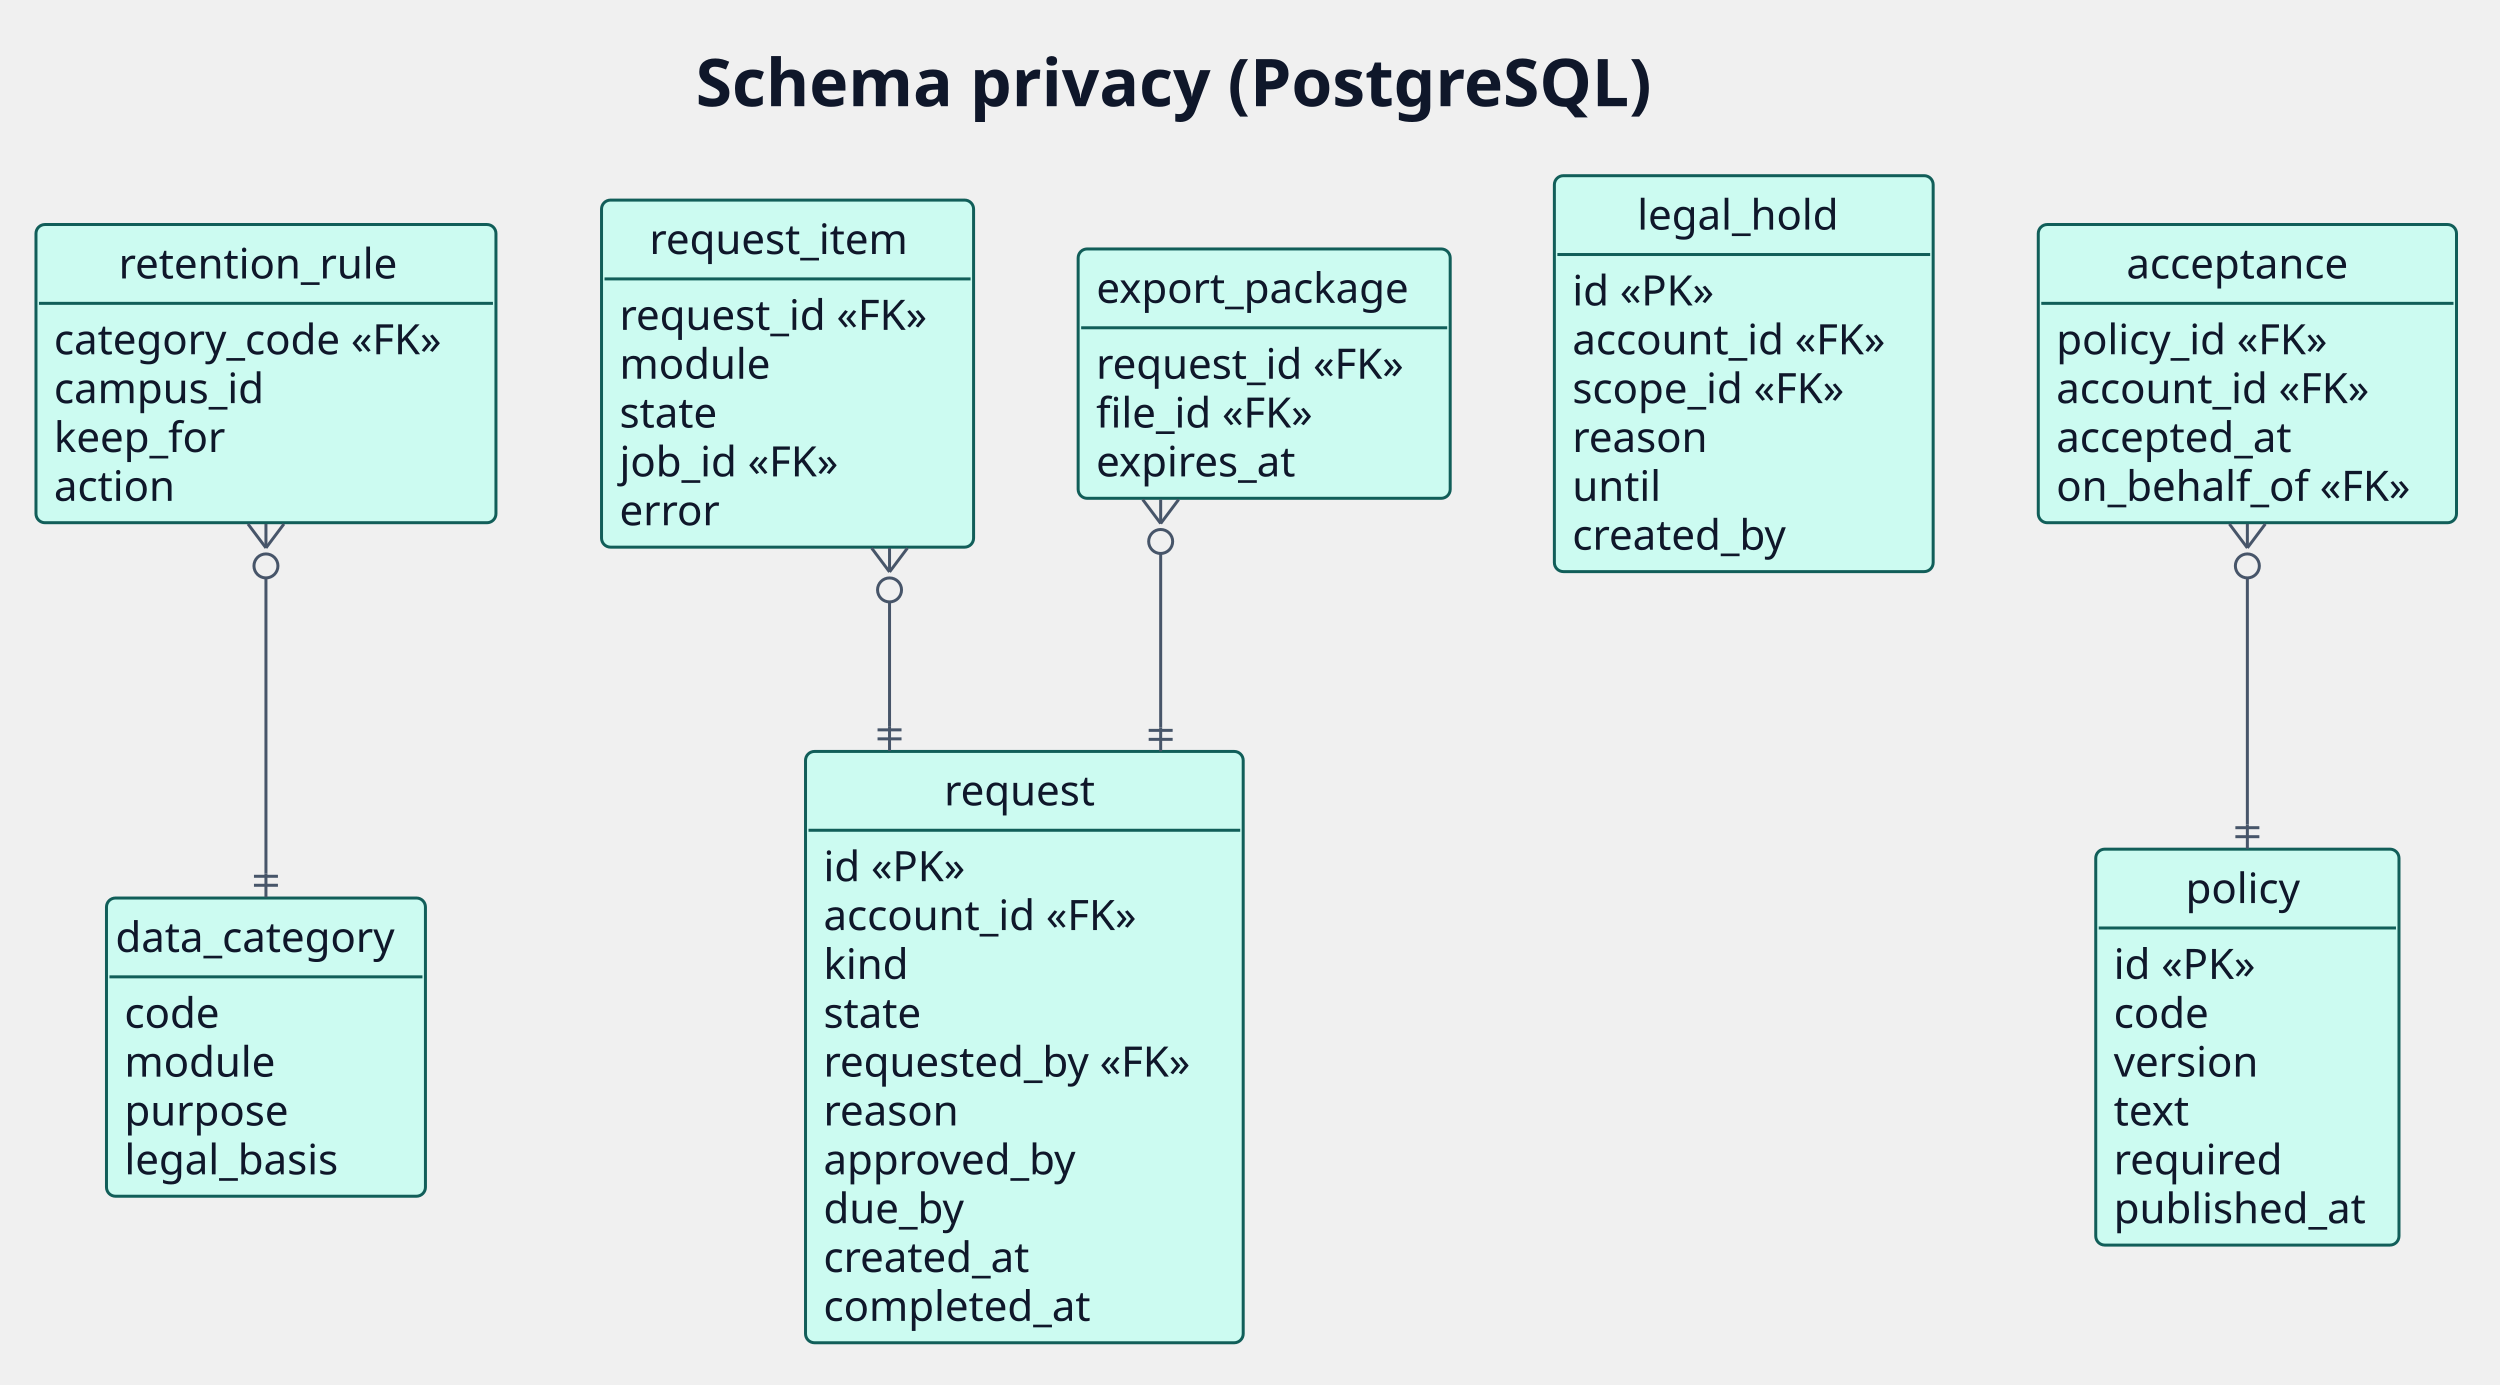
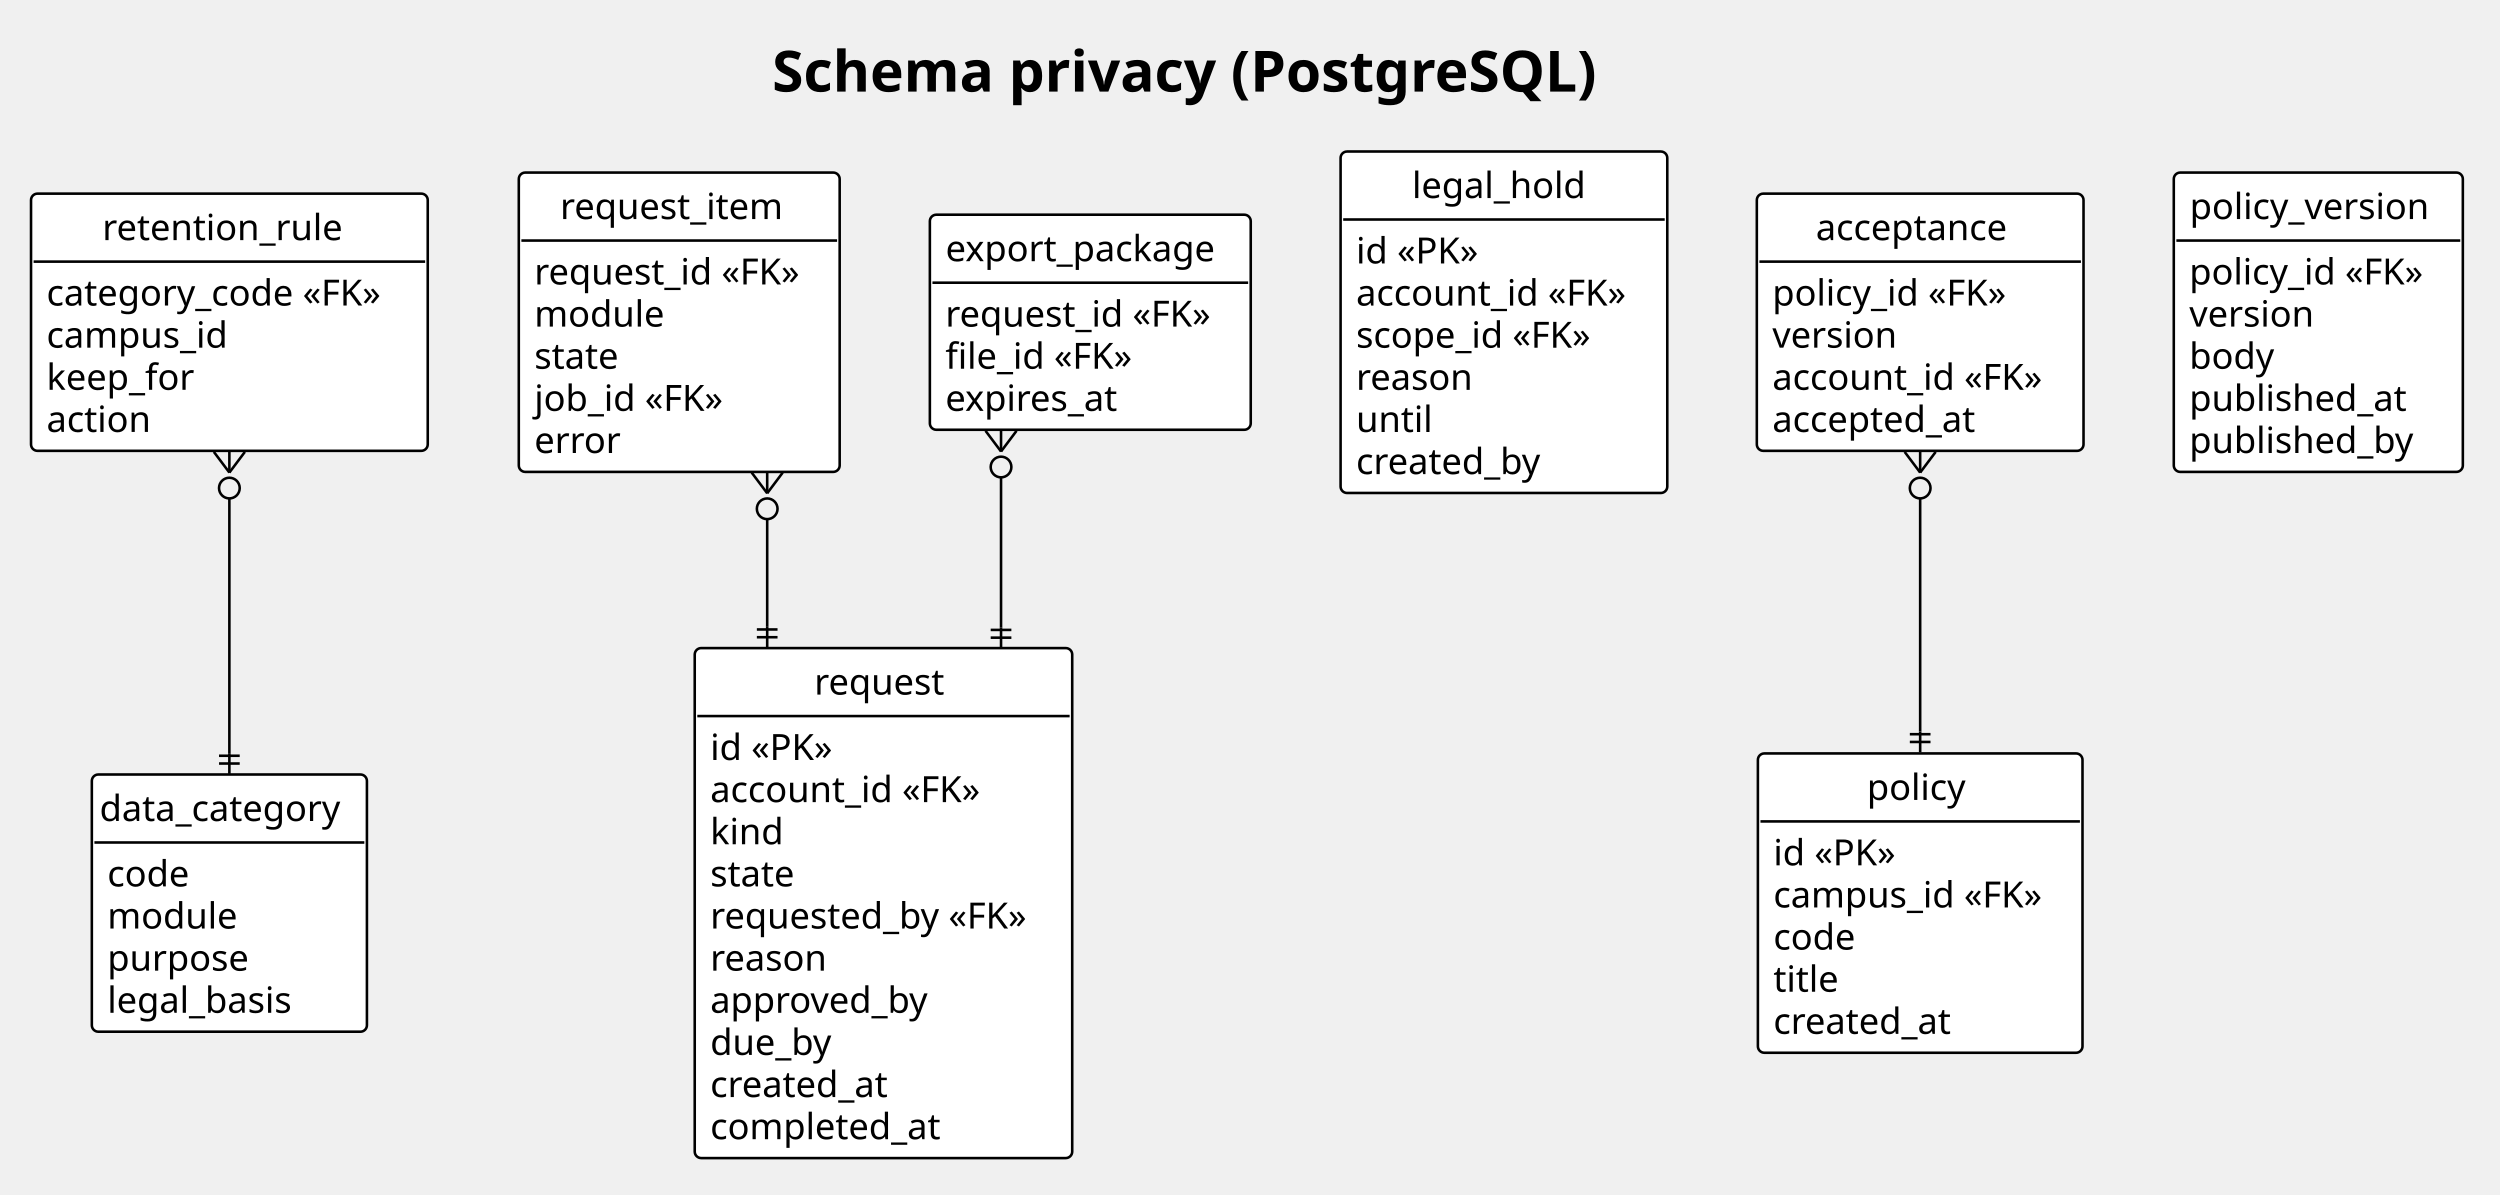
- <svg xmlns="http://www.w3.org/2000/svg" version="1.1" data-diagram-type="CLASS" style="width:834px;height:462px;background:#FFFFFF;" width="834px" height="462px" viewBox="0 0 834 462" zoomAndPan="magnify" preserveAspectRatio="none" contentStyleType="text/css">
+ <svg xmlns="http://www.w3.org/2000/svg" version="1.1" data-diagram-type="CLASS" style="width:967px;height:462px;background:#FFFFFF;" width="967px" height="462px" viewBox="0 0 967 462" zoomAndPan="magnify" preserveAspectRatio="none" contentStyleType="text/css">
  <defs />
  <g font-family="sans-serif" lengthAdjust="spacing">
-     <g class="title" data-source-line="108">
-       <text x="232.09" y="35.421" fill="#0F172A" font-size="22" textLength="368.307" font-weight="700" font-family="Verdana">Schema privacy (PostgreSQL)</text>
+     <g class="title" data-source-line="7">
+       <text x="298.659" y="35.421" fill="#000" font-size="22" textLength="368.307" font-weight="700" font-family="Verdana">Schema privacy (PostgreSQL)</text>
    </g>
-     <g class="entity" data-qualified-name="data_category" id="ent0001" data-source-line="110">
-       <rect x="35.52" y="299.579" width="106.406" height="99.484" fill="#CCFBF1" style="stroke:#115E59;stroke-width:1;" rx="3" ry="3" />
-       <text x="38.52" y="317.574" fill="#0F172A" font-size="14" textLength="100.406" font-family="Verdana">data_category</text>
-       <line x1="36.52" y1="325.876" x2="140.926" y2="325.876" style="stroke:#115E59;stroke-width:1;" />
-       <text x="41.52" y="342.871" fill="#0F172A" font-size="14" textLength="33.763" font-family="Verdana">code</text>
-       <text x="41.52" y="359.168" fill="#0F172A" font-size="14" textLength="52.466" font-family="Verdana">module</text>
-       <text x="41.52" y="375.465" fill="#0F172A" font-size="14" textLength="56.875" font-family="Verdana">purpose</text>
-       <text x="41.52" y="391.762" fill="#0F172A" font-size="14" textLength="76.802" font-family="Verdana">legal_basis</text>
+     <g class="entity" data-qualified-name="data_category" id="ent0001" data-source-line="9">
+       <rect x="35.52" y="299.579" width="106.406" height="99.484" fill="#FFF" style="stroke:#000;stroke-width:1;" rx="2.5" ry="2.5" />
+       <text x="38.52" y="317.574" fill="#000" font-size="14" textLength="100.406" font-family="Verdana">data_category</text>
+       <line x1="36.52" y1="325.876" x2="140.926" y2="325.876" style="stroke:#000;stroke-width:1;" />
+       <text x="41.52" y="342.871" fill="#000" font-size="14" textLength="33.763" font-family="Verdana">code</text>
+       <text x="41.52" y="359.168" fill="#000" font-size="14" textLength="52.466" font-family="Verdana">module</text>
+       <text x="41.52" y="375.465" fill="#000" font-size="14" textLength="56.875" font-family="Verdana">purpose</text>
+       <text x="41.52" y="391.762" fill="#000" font-size="14" textLength="76.802" font-family="Verdana">legal_basis</text>
    </g>
-     <g class="entity" data-qualified-name="request" id="ent0002" data-source-line="116">
-       <rect x="268.72" y="250.679" width="146.012" height="197.266" fill="#CCFBF1" style="stroke:#115E59;stroke-width:1;" rx="3" ry="3" />
-       <text x="314.963" y="268.674" fill="#0F172A" font-size="14" textLength="53.525" font-family="Verdana">request</text>
-       <line x1="269.72" y1="276.976" x2="413.732" y2="276.976" style="stroke:#115E59;stroke-width:1;" />
-       <text x="274.72" y="293.971" fill="#0F172A" font-size="14" textLength="51.98" font-family="Verdana">id «PK»</text>
-       <text x="274.72" y="310.268" fill="#0F172A" font-size="14" textLength="114.365" font-family="Verdana">account_id «FK»</text>
-       <text x="274.72" y="326.565" fill="#0F172A" font-size="14" textLength="29.757" font-family="Verdana">kind</text>
-       <text x="274.72" y="342.862" fill="#0F172A" font-size="14" textLength="35.465" font-family="Verdana">state</text>
-       <text x="274.72" y="359.159" fill="#0F172A" font-size="14" textLength="134.012" font-family="Verdana">requested_by «FK»</text>
-       <text x="274.72" y="375.456" fill="#0F172A" font-size="14" textLength="47.681" font-family="Verdana">reason</text>
-       <text x="274.72" y="391.753" fill="#0F172A" font-size="14" textLength="90.631" font-family="Verdana">approved_by</text>
-       <text x="274.72" y="408.049" fill="#0F172A" font-size="14" textLength="50.545" font-family="Verdana">due_by</text>
-       <text x="274.72" y="424.346" fill="#0F172A" font-size="14" textLength="74.703" font-family="Verdana">created_at</text>
-       <text x="274.72" y="440.643" fill="#0F172A" font-size="14" textLength="95.348" font-family="Verdana">completed_at</text>
+     <g class="entity" data-qualified-name="request" id="ent0002" data-source-line="15">
+       <rect x="268.72" y="250.679" width="146.012" height="197.266" fill="#FFF" style="stroke:#000;stroke-width:1;" rx="2.5" ry="2.5" />
+       <text x="314.963" y="268.674" fill="#000" font-size="14" textLength="53.525" font-family="Verdana">request</text>
+       <line x1="269.72" y1="276.976" x2="413.732" y2="276.976" style="stroke:#000;stroke-width:1;" />
+       <text x="274.72" y="293.971" fill="#000" font-size="14" textLength="51.98" font-family="Verdana">id «PK»</text>
+       <text x="274.72" y="310.268" fill="#000" font-size="14" textLength="114.365" font-family="Verdana">account_id «FK»</text>
+       <text x="274.72" y="326.565" fill="#000" font-size="14" textLength="29.757" font-family="Verdana">kind</text>
+       <text x="274.72" y="342.862" fill="#000" font-size="14" textLength="35.465" font-family="Verdana">state</text>
+       <text x="274.72" y="359.159" fill="#000" font-size="14" textLength="134.012" font-family="Verdana">requested_by «FK»</text>
+       <text x="274.72" y="375.456" fill="#000" font-size="14" textLength="47.681" font-family="Verdana">reason</text>
+       <text x="274.72" y="391.753" fill="#000" font-size="14" textLength="90.631" font-family="Verdana">approved_by</text>
+       <text x="274.72" y="408.049" fill="#000" font-size="14" textLength="50.545" font-family="Verdana">due_by</text>
+       <text x="274.72" y="424.346" fill="#000" font-size="14" textLength="74.703" font-family="Verdana">created_at</text>
+       <text x="274.72" y="440.643" fill="#000" font-size="14" textLength="95.348" font-family="Verdana">completed_at</text>
    </g>
-     <g class="entity" data-qualified-name="request_item" id="ent0003" data-source-line="128">
-       <rect x="200.67" y="66.749" width="124.116" height="115.781" fill="#CCFBF1" style="stroke:#115E59;stroke-width:1;" rx="3" ry="3" />
-       <text x="216.65" y="84.744" fill="#0F172A" font-size="14" textLength="92.155" font-family="Verdana">request_item</text>
-       <line x1="201.67" y1="93.046" x2="323.786" y2="93.046" style="stroke:#115E59;stroke-width:1;" />
-       <text x="206.67" y="110.041" fill="#0F172A" font-size="14" textLength="112.116" font-family="Verdana">request_id «FK»</text>
-       <text x="206.67" y="126.338" fill="#0F172A" font-size="14" textLength="52.466" font-family="Verdana">module</text>
-       <text x="206.67" y="142.635" fill="#0F172A" font-size="14" textLength="35.465" font-family="Verdana">state</text>
-       <text x="206.67" y="158.932" fill="#0F172A" font-size="14" textLength="79.933" font-family="Verdana">job_id «FK»</text>
-       <text x="206.67" y="175.229" fill="#0F172A" font-size="14" textLength="34.446" font-family="Verdana">error</text>
+     <g class="entity" data-qualified-name="request_item" id="ent0003" data-source-line="27">
+       <rect x="200.67" y="66.749" width="124.116" height="115.781" fill="#FFF" style="stroke:#000;stroke-width:1;" rx="2.5" ry="2.5" />
+       <text x="216.65" y="84.744" fill="#000" font-size="14" textLength="92.155" font-family="Verdana">request_item</text>
+       <line x1="201.67" y1="93.046" x2="323.786" y2="93.046" style="stroke:#000;stroke-width:1;" />
+       <text x="206.67" y="110.041" fill="#000" font-size="14" textLength="112.116" font-family="Verdana">request_id «FK»</text>
+       <text x="206.67" y="126.338" fill="#000" font-size="14" textLength="52.466" font-family="Verdana">module</text>
+       <text x="206.67" y="142.635" fill="#000" font-size="14" textLength="35.465" font-family="Verdana">state</text>
+       <text x="206.67" y="158.932" fill="#000" font-size="14" textLength="79.933" font-family="Verdana">job_id «FK»</text>
+       <text x="206.67" y="175.229" fill="#000" font-size="14" textLength="34.446" font-family="Verdana">error</text>
    </g>
-     <g class="entity" data-qualified-name="retention_rule" id="ent0004" data-source-line="135">
-       <rect x="12" y="74.899" width="153.449" height="99.484" fill="#CCFBF1" style="stroke:#115E59;stroke-width:1;" rx="3" ry="3" />
-       <text x="39.578" y="92.894" fill="#0F172A" font-size="14" textLength="98.294" font-family="Verdana">retention_rule</text>
-       <line x1="13" y1="101.196" x2="164.449" y2="101.196" style="stroke:#115E59;stroke-width:1;" />
-       <text x="18" y="118.191" fill="#0F172A" font-size="14" textLength="141.449" font-family="Verdana">category_code «FK»</text>
-       <text x="18" y="134.488" fill="#0F172A" font-size="14" textLength="74.744" font-family="Verdana">campus_id</text>
-       <text x="18" y="150.785" fill="#0F172A" font-size="14" textLength="60.471" font-family="Verdana">keep_for</text>
-       <text x="18" y="167.082" fill="#0F172A" font-size="14" textLength="43.094" font-family="Verdana">action</text>
+     <g class="entity" data-qualified-name="retention_rule" id="ent0004" data-source-line="34">
+       <rect x="12" y="74.899" width="153.449" height="99.484" fill="#FFF" style="stroke:#000;stroke-width:1;" rx="2.5" ry="2.5" />
+       <text x="39.578" y="92.894" fill="#000" font-size="14" textLength="98.294" font-family="Verdana">retention_rule</text>
+       <line x1="13" y1="101.196" x2="164.449" y2="101.196" style="stroke:#000;stroke-width:1;" />
+       <text x="18" y="118.191" fill="#000" font-size="14" textLength="141.449" font-family="Verdana">category_code «FK»</text>
+       <text x="18" y="134.488" fill="#000" font-size="14" textLength="74.744" font-family="Verdana">campus_id</text>
+       <text x="18" y="150.785" fill="#000" font-size="14" textLength="60.471" font-family="Verdana">keep_for</text>
+       <text x="18" y="167.082" fill="#000" font-size="14" textLength="43.094" font-family="Verdana">action</text>
    </g>
-     <g class="entity" data-qualified-name="legal_hold" id="ent0005" data-source-line="141">
-       <rect x="518.54" y="58.609" width="126.365" height="132.078" fill="#CCFBF1" style="stroke:#115E59;stroke-width:1;" rx="3" ry="3" />
-       <text x="546.186" y="76.604" fill="#0F172A" font-size="14" textLength="71.073" font-family="Verdana">legal_hold</text>
-       <line x1="519.54" y1="84.906" x2="643.905" y2="84.906" style="stroke:#115E59;stroke-width:1;" />
-       <text x="524.54" y="101.901" fill="#0F172A" font-size="14" textLength="51.98" font-family="Verdana">id «PK»</text>
-       <text x="524.54" y="118.198" fill="#0F172A" font-size="14" textLength="114.365" font-family="Verdana">account_id «FK»</text>
-       <text x="524.54" y="134.495" fill="#0F172A" font-size="14" textLength="99.647" font-family="Verdana">scope_id «FK»</text>
-       <text x="524.54" y="150.792" fill="#0F172A" font-size="14" textLength="47.681" font-family="Verdana">reason</text>
-       <text x="524.54" y="167.089" fill="#0F172A" font-size="14" textLength="31.015" font-family="Verdana">until</text>
-       <text x="524.54" y="183.386" fill="#0F172A" font-size="14" textLength="77.807" font-family="Verdana">created_by</text>
+     <g class="entity" data-qualified-name="legal_hold" id="ent0005" data-source-line="40">
+       <rect x="518.54" y="58.609" width="126.365" height="132.078" fill="#FFF" style="stroke:#000;stroke-width:1;" rx="2.5" ry="2.5" />
+       <text x="546.186" y="76.604" fill="#000" font-size="14" textLength="71.073" font-family="Verdana">legal_hold</text>
+       <line x1="519.54" y1="84.906" x2="643.905" y2="84.906" style="stroke:#000;stroke-width:1;" />
+       <text x="524.54" y="101.901" fill="#000" font-size="14" textLength="51.98" font-family="Verdana">id «PK»</text>
+       <text x="524.54" y="118.198" fill="#000" font-size="14" textLength="114.365" font-family="Verdana">account_id «FK»</text>
+       <text x="524.54" y="134.495" fill="#000" font-size="14" textLength="99.647" font-family="Verdana">scope_id «FK»</text>
+       <text x="524.54" y="150.792" fill="#000" font-size="14" textLength="47.681" font-family="Verdana">reason</text>
+       <text x="524.54" y="167.089" fill="#000" font-size="14" textLength="31.015" font-family="Verdana">until</text>
+       <text x="524.54" y="183.386" fill="#000" font-size="14" textLength="77.807" font-family="Verdana">created_by</text>
    </g>
-     <g class="entity" data-qualified-name="policy" id="ent0006" data-source-line="149">
-       <rect x="699.14" y="283.279" width="101.161" height="132.078" fill="#CCFBF1" style="stroke:#115E59;stroke-width:1;" rx="3" ry="3" />
-       <text x="729.114" y="301.274" fill="#0F172A" font-size="14" textLength="41.214" font-family="Verdana">policy</text>
-       <line x1="700.14" y1="309.576" x2="799.301" y2="309.576" style="stroke:#115E59;stroke-width:1;" />
-       <text x="705.14" y="326.571" fill="#0F172A" font-size="14" textLength="51.98" font-family="Verdana">id «PK»</text>
-       <text x="705.14" y="342.868" fill="#0F172A" font-size="14" textLength="33.763" font-family="Verdana">code</text>
-       <text x="705.14" y="359.165" fill="#0F172A" font-size="14" textLength="51.276" font-family="Verdana">version</text>
-       <text x="705.14" y="375.462" fill="#0F172A" font-size="14" textLength="27.877" font-family="Verdana">text</text>
-       <text x="705.14" y="391.759" fill="#0F172A" font-size="14" textLength="59.274" font-family="Verdana">required</text>
-       <text x="705.14" y="408.056" fill="#0F172A" font-size="14" textLength="89.161" font-family="Verdana">published_at</text>
+     <g class="entity" data-qualified-name="policy" id="ent0006" data-source-line="48">
+       <rect x="679.95" y="291.429" width="125.559" height="115.781" fill="#FFF" style="stroke:#000;stroke-width:1;" rx="2.5" ry="2.5" />
+       <text x="722.122" y="309.424" fill="#000" font-size="14" textLength="41.214" font-family="Verdana">policy</text>
+       <line x1="680.95" y1="317.726" x2="804.509" y2="317.726" style="stroke:#000;stroke-width:1;" />
+       <text x="685.95" y="334.721" fill="#000" font-size="14" textLength="51.98" font-family="Verdana">id «PK»</text>
+       <text x="685.95" y="351.018" fill="#000" font-size="14" textLength="113.559" font-family="Verdana">campus_id «FK»</text>
+       <text x="685.95" y="367.315" fill="#000" font-size="14" textLength="33.763" font-family="Verdana">code</text>
+       <text x="685.95" y="383.612" fill="#000" font-size="14" textLength="27.371" font-family="Verdana">title</text>
+       <text x="685.95" y="399.909" fill="#000" font-size="14" textLength="74.703" font-family="Verdana">created_at</text>
    </g>
-     <g class="entity" data-qualified-name="acceptance" id="ent0007" data-source-line="157">
-       <rect x="679.97" y="74.899" width="139.518" height="99.484" fill="#CCFBF1" style="stroke:#115E59;stroke-width:1;" rx="3" ry="3" />
-       <text x="709.366" y="92.894" fill="#0F172A" font-size="14" textLength="80.726" font-family="Verdana">acceptance</text>
-       <line x1="680.97" y1="101.196" x2="818.488" y2="101.196" style="stroke:#115E59;stroke-width:1;" />
-       <text x="685.97" y="118.191" fill="#0F172A" font-size="14" textLength="99.805" font-family="Verdana">policy_id «FK»</text>
-       <text x="685.97" y="134.488" fill="#0F172A" font-size="14" textLength="114.365" font-family="Verdana">account_id «FK»</text>
-       <text x="685.97" y="150.785" fill="#0F172A" font-size="14" textLength="85.531" font-family="Verdana">accepted_at</text>
-       <text x="685.97" y="167.082" fill="#0F172A" font-size="14" textLength="127.518" font-family="Verdana">on_behalf_of «FK»</text>
+     <g class="entity" data-qualified-name="policy_version" id="ent0007" data-source-line="55">
+       <rect x="840.82" y="66.749" width="111.805" height="115.781" fill="#FFF" style="stroke:#000;stroke-width:1;" rx="2.5" ry="2.5" />
+       <text x="846.977" y="84.744" fill="#000" font-size="14" textLength="99.49" font-family="Verdana">policy_version</text>
+       <line x1="841.82" y1="93.046" x2="951.625" y2="93.046" style="stroke:#000;stroke-width:1;" />
+       <text x="846.82" y="110.041" fill="#000" font-size="14" textLength="99.805" font-family="Verdana">policy_id «FK»</text>
+       <text x="846.82" y="126.338" fill="#000" font-size="14" textLength="51.276" font-family="Verdana">version</text>
+       <text x="846.82" y="142.635" fill="#000" font-size="14" textLength="34.624" font-family="Verdana">body</text>
+       <text x="846.82" y="158.932" fill="#000" font-size="14" textLength="89.161" font-family="Verdana">published_at</text>
+       <text x="846.82" y="175.229" fill="#000" font-size="14" textLength="92.265" font-family="Verdana">published_by</text>
    </g>
-     <g class="entity" data-qualified-name="export_package" id="ent0008" data-source-line="163">
-       <rect x="359.67" y="83.049" width="124.116" height="83.188" fill="#CCFBF1" style="stroke:#115E59;stroke-width:1;" rx="3" ry="3" />
-       <text x="365.755" y="101.044" fill="#0F172A" font-size="14" textLength="111.945" font-family="Verdana">export_package</text>
-       <line x1="360.67" y1="109.346" x2="482.786" y2="109.346" style="stroke:#115E59;stroke-width:1;" />
-       <text x="365.67" y="126.341" fill="#0F172A" font-size="14" textLength="112.116" font-family="Verdana">request_id «FK»</text>
-       <text x="365.67" y="142.638" fill="#0F172A" font-size="14" textLength="79.912" font-family="Verdana">file_id «FK»</text>
-       <text x="365.67" y="158.935" fill="#0F172A" font-size="14" textLength="72.406" font-family="Verdana">expires_at</text>
+     <g class="entity" data-qualified-name="acceptance" id="ent0008" data-source-line="62">
+       <rect x="679.54" y="74.899" width="126.365" height="99.484" fill="#FFF" style="stroke:#000;stroke-width:1;" rx="2.5" ry="2.5" />
+       <text x="702.36" y="92.894" fill="#000" font-size="14" textLength="80.726" font-family="Verdana">acceptance</text>
+       <line x1="680.54" y1="101.196" x2="804.905" y2="101.196" style="stroke:#000;stroke-width:1;" />
+       <text x="685.54" y="118.191" fill="#000" font-size="14" textLength="99.805" font-family="Verdana">policy_id «FK»</text>
+       <text x="685.54" y="134.488" fill="#000" font-size="14" textLength="51.276" font-family="Verdana">version</text>
+       <text x="685.54" y="150.785" fill="#000" font-size="14" textLength="114.365" font-family="Verdana">account_id «FK»</text>
+       <text x="685.54" y="167.082" fill="#000" font-size="14" textLength="85.531" font-family="Verdana">accepted_at</text>
    </g>
-     <g class="link" data-entity-1="ent0003" data-entity-2="ent0002" id="lnk9" data-source-line="169" data-link-type="crowfoot">
-       <path d="M296.75,200.799 C296.75,221.469 296.75,219.359 296.75,242.479" style="stroke:#475569;stroke-width:1;" fill="none" id="request_item-request" codeLine="169" />
-       <line x1="296.75" y1="190.799" x2="290.75" y2="182.799" style="stroke:#475569;stroke-width:1;" />
-       <line x1="296.75" y1="190.799" x2="302.75" y2="182.799" style="stroke:#475569;stroke-width:1;" />
-       <line x1="296.75" y1="190.799" x2="296.75" y2="182.799" style="stroke:#475569;stroke-width:1;" />
-       <ellipse cx="296.75" cy="196.799" rx="4" ry="4" fill="none" style="stroke:#475569;stroke-width:1;" />
-       <line x1="300.75" y1="246.479" x2="292.75" y2="246.479" style="stroke:#475569;stroke-width:1;" />
-       <line x1="300.75" y1="243.479" x2="292.75" y2="243.479" style="stroke:#475569;stroke-width:1;" />
-       <line x1="296.75" y1="242.479" x2="296.75" y2="250.479" style="stroke:#475569;stroke-width:1;" />
+     <g class="entity" data-qualified-name="export_package" id="ent0009" data-source-line="68">
+       <rect x="359.67" y="83.049" width="124.116" height="83.188" fill="#FFF" style="stroke:#000;stroke-width:1;" rx="2.5" ry="2.5" />
+       <text x="365.755" y="101.044" fill="#000" font-size="14" textLength="111.945" font-family="Verdana">export_package</text>
+       <line x1="360.67" y1="109.346" x2="482.786" y2="109.346" style="stroke:#000;stroke-width:1;" />
+       <text x="365.67" y="126.341" fill="#000" font-size="14" textLength="112.116" font-family="Verdana">request_id «FK»</text>
+       <text x="365.67" y="142.638" fill="#000" font-size="14" textLength="79.912" font-family="Verdana">file_id «FK»</text>
+       <text x="365.67" y="158.935" fill="#000" font-size="14" textLength="72.406" font-family="Verdana">expires_at</text>
    </g>
-     <g class="link" data-entity-1="ent0004" data-entity-2="ent0001" id="lnk10" data-source-line="170" data-link-type="crowfoot">
-       <path d="M88.72,192.789 C88.72,229.899 88.72,254.249 88.72,291.329" style="stroke:#475569;stroke-width:1;" fill="none" id="retention_rule-data_category" codeLine="170" />
-       <line x1="88.72" y1="182.789" x2="82.72" y2="174.789" style="stroke:#475569;stroke-width:1;" />
-       <line x1="88.72" y1="182.789" x2="94.72" y2="174.789" style="stroke:#475569;stroke-width:1;" />
-       <line x1="88.72" y1="182.789" x2="88.72" y2="174.789" style="stroke:#475569;stroke-width:1;" />
-       <ellipse cx="88.72" cy="188.789" rx="4" ry="4" fill="none" style="stroke:#475569;stroke-width:1;" />
-       <line x1="92.72" y1="295.329" x2="84.72" y2="295.329" style="stroke:#475569;stroke-width:1;" />
-       <line x1="92.72" y1="292.329" x2="84.72" y2="292.329" style="stroke:#475569;stroke-width:1;" />
-       <line x1="88.72" y1="291.329" x2="88.72" y2="299.329" style="stroke:#475569;stroke-width:1;" />
+     <g class="link" data-entity-1="ent0003" data-entity-2="ent0002" id="lnk10" data-source-line="74" data-link-type="crowfoot">
+       <path d="M296.75,200.799 C296.75,221.469 296.75,219.359 296.75,242.479" style="stroke:#000;stroke-width:1;" fill="none" id="request_item-request" codeLine="74" />
+       <line x1="296.75" y1="190.799" x2="290.75" y2="182.799" style="stroke:#000;stroke-width:1;" />
+       <line x1="296.75" y1="190.799" x2="302.75" y2="182.799" style="stroke:#000;stroke-width:1;" />
+       <line x1="296.75" y1="190.799" x2="296.75" y2="182.799" style="stroke:#000;stroke-width:1;" />
+       <ellipse cx="296.75" cy="196.799" rx="4" ry="4" fill="none" style="stroke:#000;stroke-width:1;" />
+       <line x1="300.75" y1="246.479" x2="292.75" y2="246.479" style="stroke:#000;stroke-width:1;" />
+       <line x1="300.75" y1="243.479" x2="292.75" y2="243.479" style="stroke:#000;stroke-width:1;" />
+       <line x1="296.75" y1="242.479" x2="296.75" y2="250.479" style="stroke:#000;stroke-width:1;" />
    </g>
-     <g class="link" data-entity-1="ent0007" data-entity-2="ent0006" id="lnk11" data-source-line="171" data-link-type="crowfoot">
-       <path d="M749.72,192.789 C749.72,224.729 749.72,240.469 749.72,275.119" style="stroke:#475569;stroke-width:1;" fill="none" id="acceptance-policy" codeLine="171" />
-       <line x1="749.72" y1="182.789" x2="743.72" y2="174.789" style="stroke:#475569;stroke-width:1;" />
-       <line x1="749.72" y1="182.789" x2="755.72" y2="174.789" style="stroke:#475569;stroke-width:1;" />
-       <line x1="749.72" y1="182.789" x2="749.72" y2="174.789" style="stroke:#475569;stroke-width:1;" />
-       <ellipse cx="749.72" cy="188.789" rx="4" ry="4" fill="none" style="stroke:#475569;stroke-width:1;" />
-       <line x1="753.72" y1="279.119" x2="745.72" y2="279.119" style="stroke:#475569;stroke-width:1;" />
-       <line x1="753.72" y1="276.119" x2="745.72" y2="276.119" style="stroke:#475569;stroke-width:1;" />
-       <line x1="749.72" y1="275.119" x2="749.72" y2="283.119" style="stroke:#475569;stroke-width:1;" />
+     <g class="link" data-entity-1="ent0004" data-entity-2="ent0001" id="lnk11" data-source-line="75" data-link-type="crowfoot">
+       <path d="M88.72,192.789 C88.72,229.899 88.72,254.249 88.72,291.329" style="stroke:#000;stroke-width:1;" fill="none" id="retention_rule-data_category" codeLine="75" />
+       <line x1="88.72" y1="182.789" x2="82.72" y2="174.789" style="stroke:#000;stroke-width:1;" />
+       <line x1="88.72" y1="182.789" x2="94.72" y2="174.789" style="stroke:#000;stroke-width:1;" />
+       <line x1="88.72" y1="182.789" x2="88.72" y2="174.789" style="stroke:#000;stroke-width:1;" />
+       <ellipse cx="88.72" cy="188.789" rx="4" ry="4" fill="none" style="stroke:#000;stroke-width:1;" />
+       <line x1="92.72" y1="295.329" x2="84.72" y2="295.329" style="stroke:#000;stroke-width:1;" />
+       <line x1="92.72" y1="292.329" x2="84.72" y2="292.329" style="stroke:#000;stroke-width:1;" />
+       <line x1="88.72" y1="291.329" x2="88.72" y2="299.329" style="stroke:#000;stroke-width:1;" />
    </g>
-     <g class="link" data-entity-1="ent0008" data-entity-2="ent0002" id="lnk12" data-source-line="172" data-link-type="crowfoot">
-       <path d="M387.2,184.639 C387.2,208.389 387.2,213.159 387.2,242.649" style="stroke:#475569;stroke-width:1;" fill="none" id="export_package-request" codeLine="172" />
-       <line x1="387.2" y1="174.639" x2="381.2" y2="166.639" style="stroke:#475569;stroke-width:1;" />
-       <line x1="387.2" y1="174.639" x2="393.2" y2="166.639" style="stroke:#475569;stroke-width:1;" />
-       <line x1="387.2" y1="174.639" x2="387.2" y2="166.639" style="stroke:#475569;stroke-width:1;" />
-       <ellipse cx="387.2" cy="180.639" rx="4" ry="4" fill="none" style="stroke:#475569;stroke-width:1;" />
-       <line x1="391.2" y1="246.649" x2="383.2" y2="246.649" style="stroke:#475569;stroke-width:1;" />
-       <line x1="391.2" y1="243.649" x2="383.2" y2="243.649" style="stroke:#475569;stroke-width:1;" />
-       <line x1="387.2" y1="242.649" x2="387.2" y2="250.649" style="stroke:#475569;stroke-width:1;" />
+     <g class="link" data-entity-1="ent0008" data-entity-2="ent0006" id="lnk12" data-source-line="76" data-link-type="crowfoot">
+       <path d="M742.72,192.789 C742.72,227.189 742.72,246.949 742.72,282.989" style="stroke:#000;stroke-width:1;" fill="none" id="acceptance-policy" codeLine="76" />
+       <line x1="742.72" y1="182.789" x2="736.72" y2="174.789" style="stroke:#000;stroke-width:1;" />
+       <line x1="742.72" y1="182.789" x2="748.72" y2="174.789" style="stroke:#000;stroke-width:1;" />
+       <line x1="742.72" y1="182.789" x2="742.72" y2="174.789" style="stroke:#000;stroke-width:1;" />
+       <ellipse cx="742.72" cy="188.789" rx="4" ry="4" fill="none" style="stroke:#000;stroke-width:1;" />
+       <line x1="746.72" y1="286.989" x2="738.72" y2="286.989" style="stroke:#000;stroke-width:1;" />
+       <line x1="746.72" y1="283.989" x2="738.72" y2="283.989" style="stroke:#000;stroke-width:1;" />
+       <line x1="742.72" y1="282.989" x2="742.72" y2="290.989" style="stroke:#000;stroke-width:1;" />
+     </g>
+     <g class="link" data-entity-1="ent0009" data-entity-2="ent0002" id="lnk13" data-source-line="77" data-link-type="crowfoot">
+       <path d="M387.2,184.639 C387.2,208.389 387.2,213.159 387.2,242.649" style="stroke:#000;stroke-width:1;" fill="none" id="export_package-request" codeLine="77" />
+       <line x1="387.2" y1="174.639" x2="381.2" y2="166.639" style="stroke:#000;stroke-width:1;" />
+       <line x1="387.2" y1="174.639" x2="393.2" y2="166.639" style="stroke:#000;stroke-width:1;" />
+       <line x1="387.2" y1="174.639" x2="387.2" y2="166.639" style="stroke:#000;stroke-width:1;" />
+       <ellipse cx="387.2" cy="180.639" rx="4" ry="4" fill="none" style="stroke:#000;stroke-width:1;" />
+       <line x1="391.2" y1="246.649" x2="383.2" y2="246.649" style="stroke:#000;stroke-width:1;" />
+       <line x1="391.2" y1="243.649" x2="383.2" y2="243.649" style="stroke:#000;stroke-width:1;" />
+       <line x1="387.2" y1="242.649" x2="387.2" y2="250.649" style="stroke:#000;stroke-width:1;" />
    </g>
  </g>
</svg>
